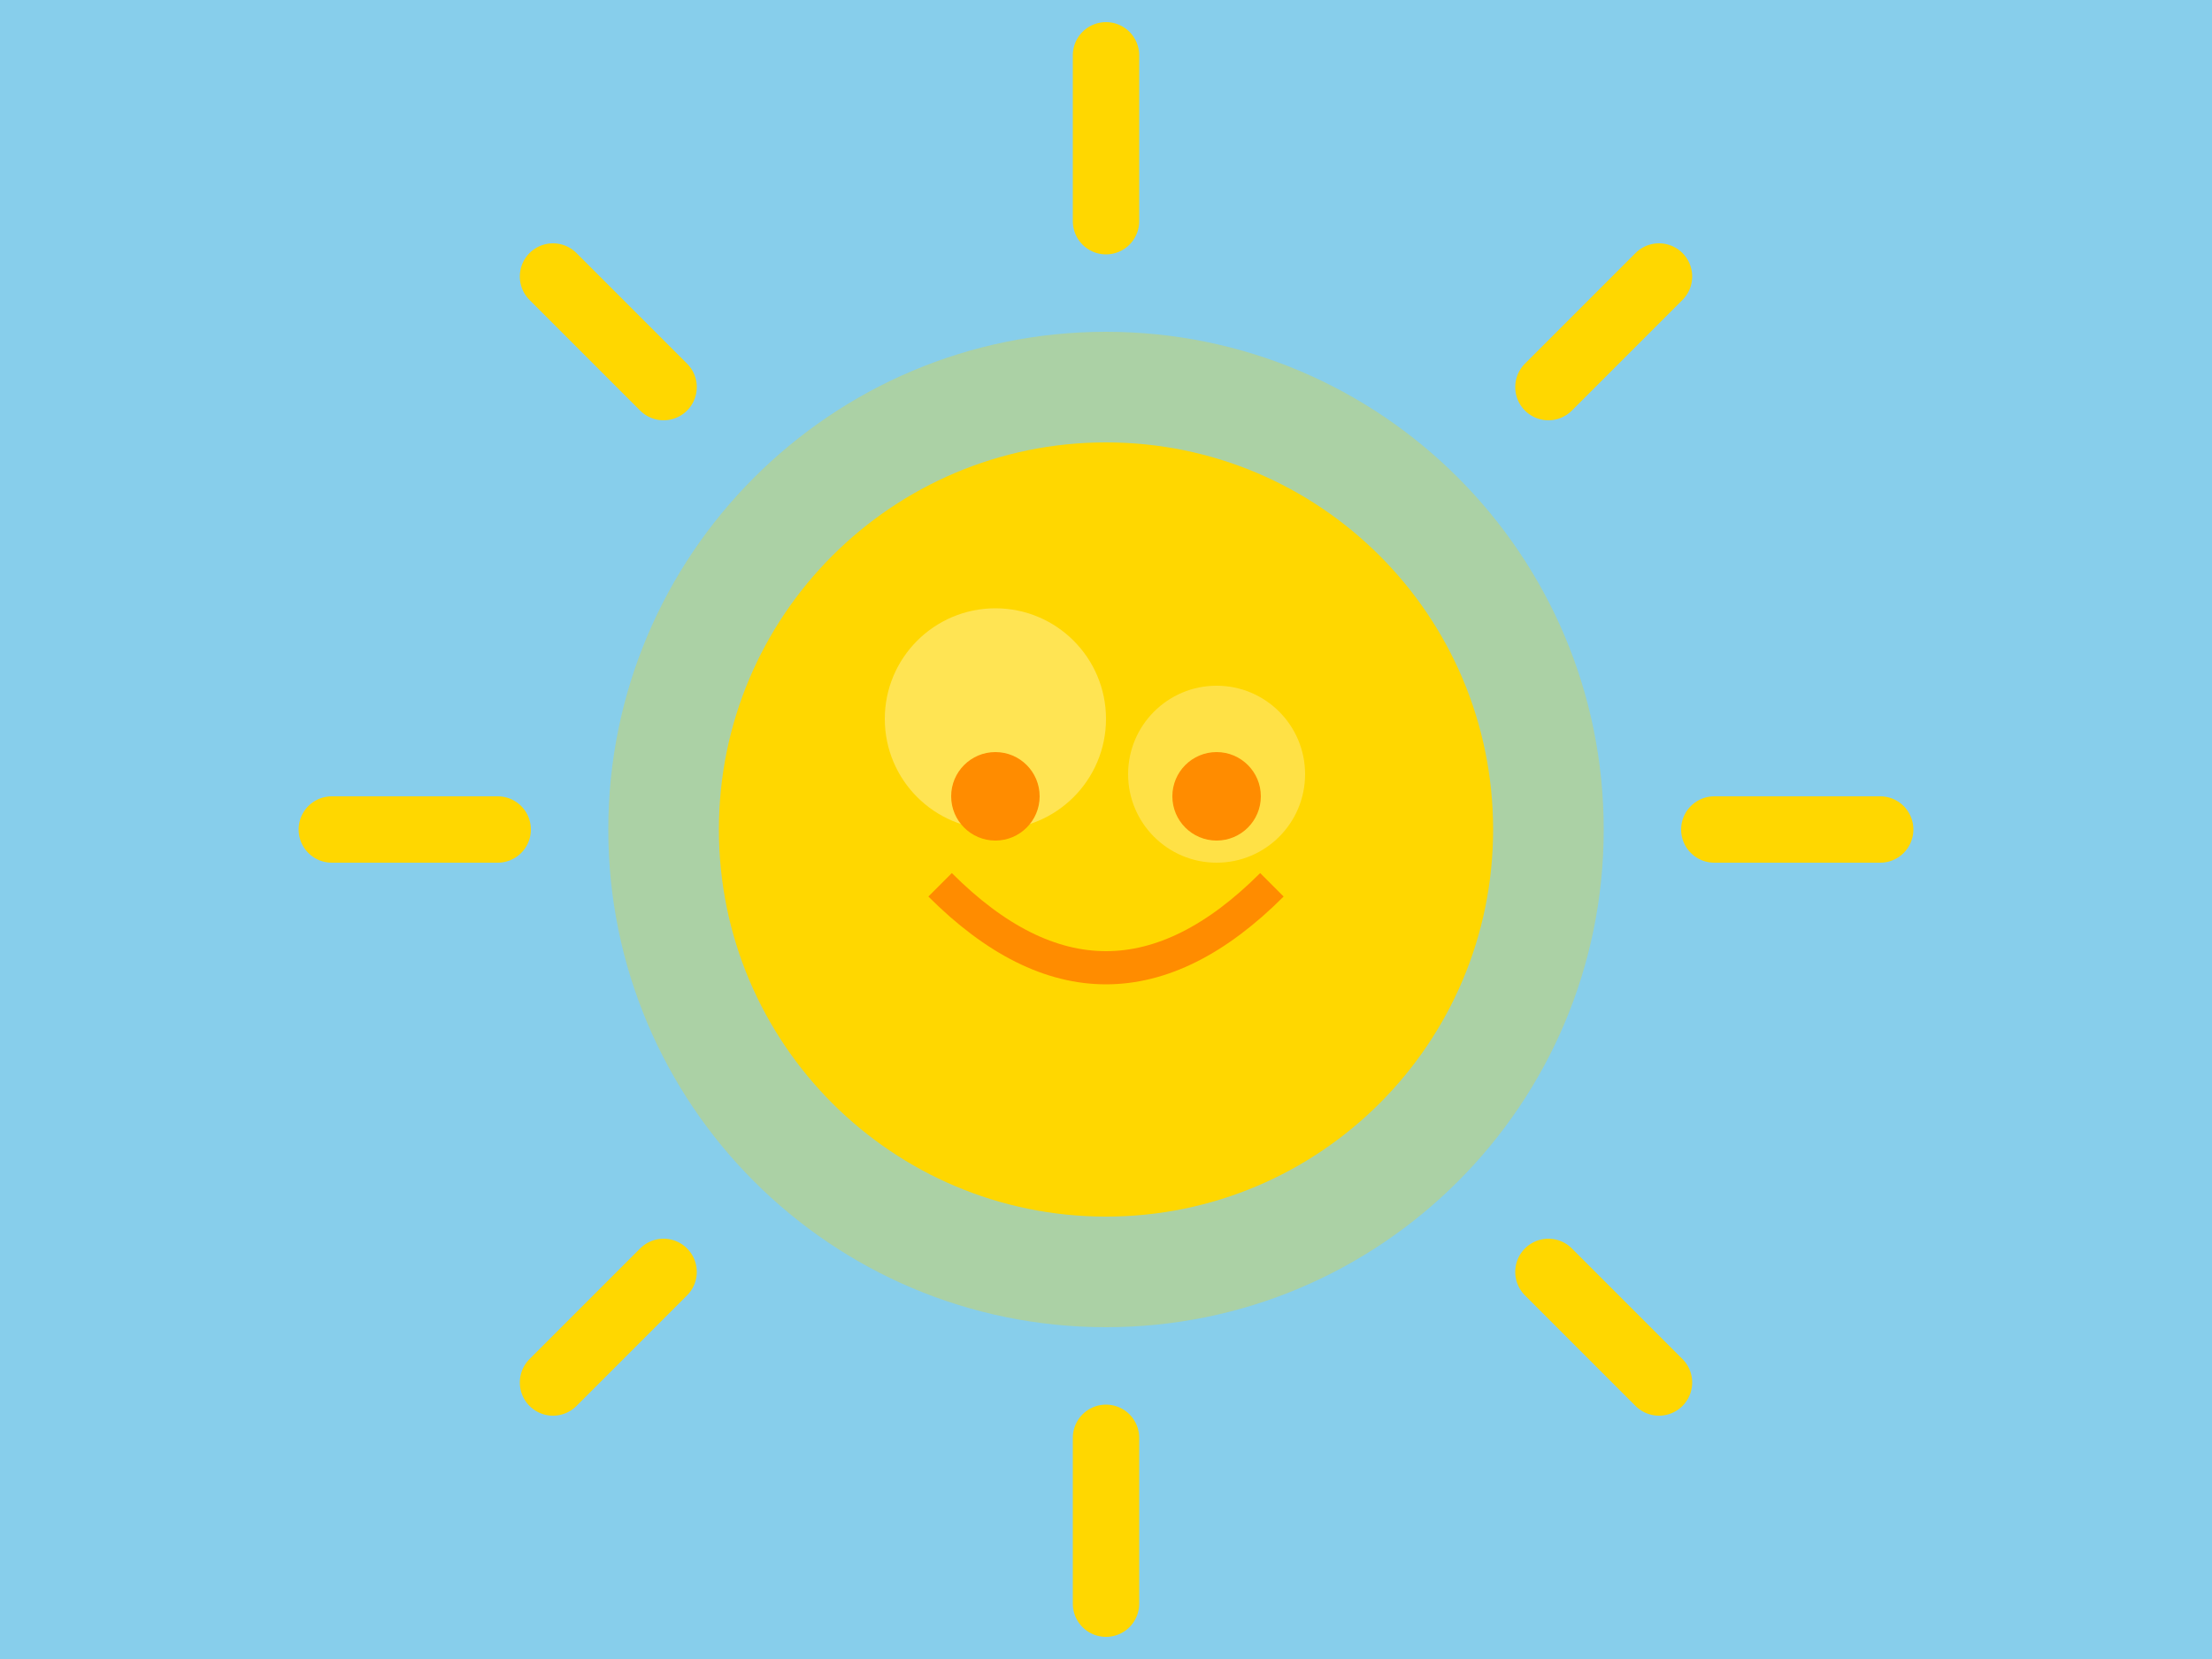
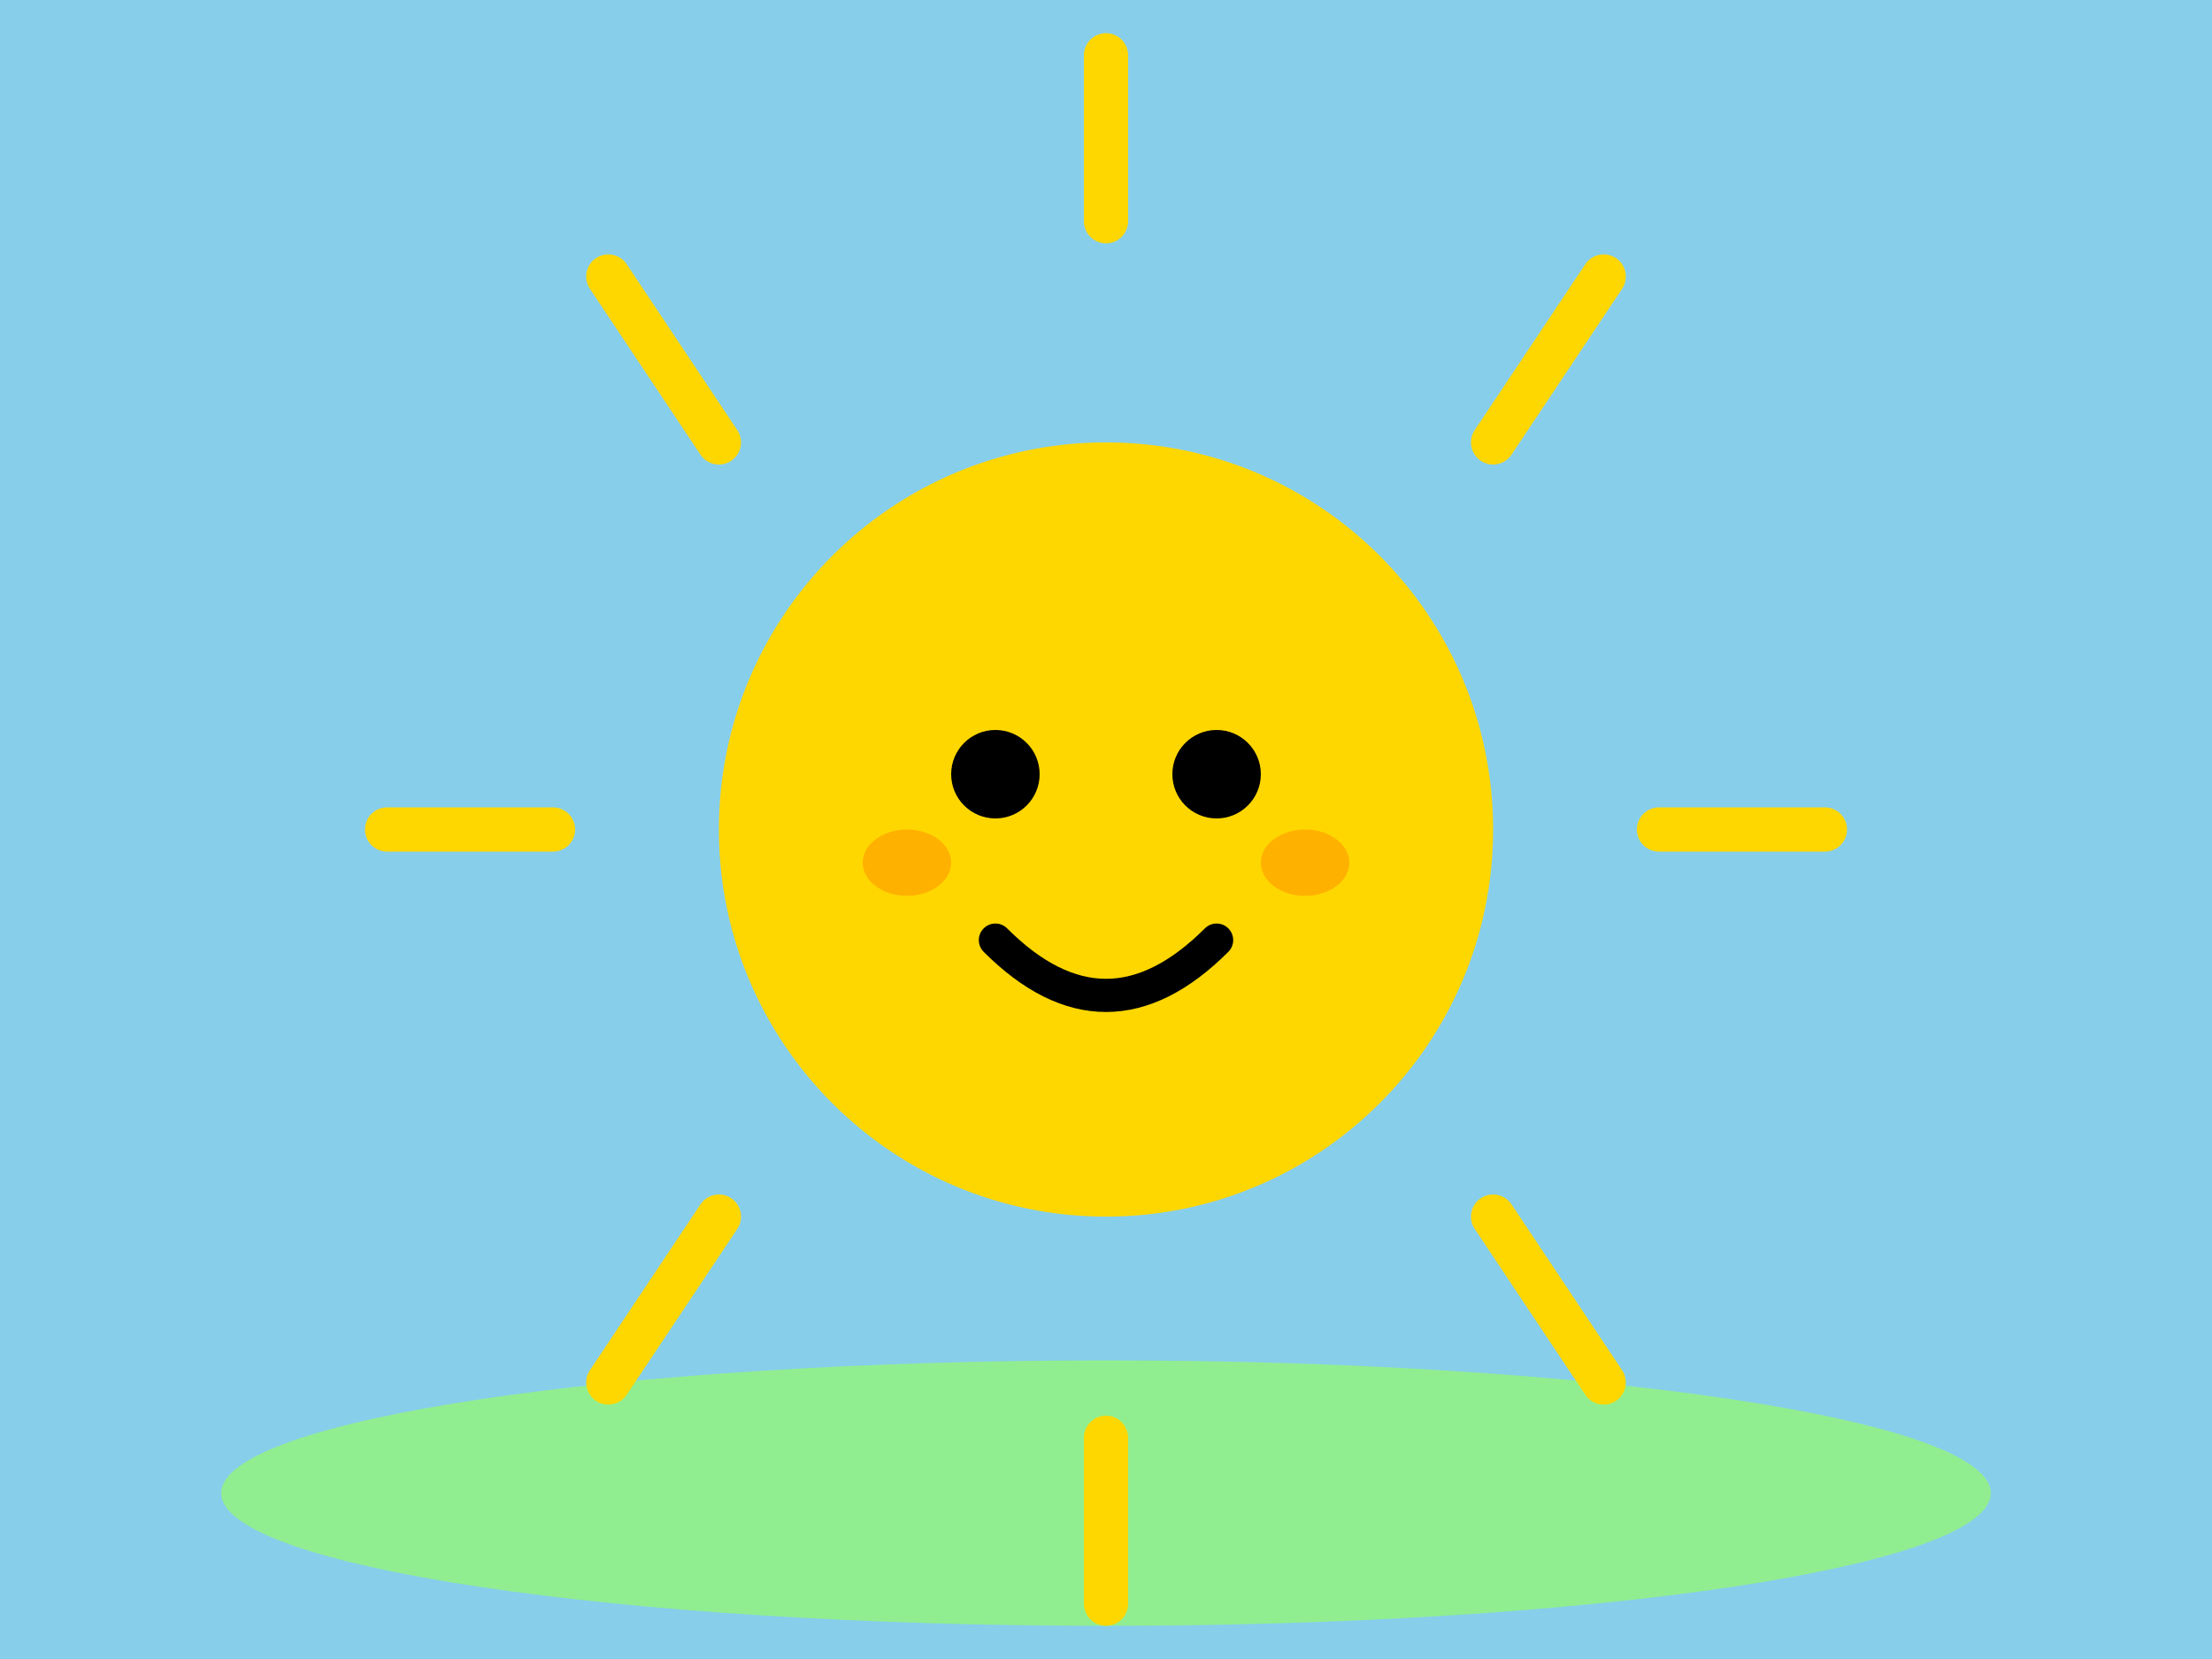
<svg xmlns="http://www.w3.org/2000/svg" viewBox="0 0 200 150">
  <rect width="200" height="150" fill="#87CEEB" />
-   <circle cx="100" cy="75" r="45" fill="#FFD700" opacity="0.3" />
+   <ellipse cx="100" cy="135" rx="80" ry="12" fill="#90EE90" />
+   <line x1="100" y1="20" x2="100" y2="5" stroke="#FFD700" stroke-width="4" stroke-linecap="round" />
+   <line x1="100" y1="130" x2="100" y2="145" stroke="#FFD700" stroke-width="4" stroke-linecap="round" />
+   <line x1="50" y1="75" x2="35" y2="75" stroke="#FFD700" stroke-width="4" stroke-linecap="round" />
+   <line x1="150" y1="75" x2="165" y2="75" stroke="#FFD700" stroke-width="4" stroke-linecap="round" />
+   <line x1="65" y1="40" x2="55" y2="25" stroke="#FFD700" stroke-width="4" stroke-linecap="round" />
+   <line x1="135" y1="40" x2="145" y2="25" stroke="#FFD700" stroke-width="4" stroke-linecap="round" />
+   <line x1="65" y1="110" x2="55" y2="125" stroke="#FFD700" stroke-width="4" stroke-linecap="round" />
+   <line x1="135" y1="110" x2="145" y2="125" stroke="#FFD700" stroke-width="4" stroke-linecap="round" />
  <circle cx="100" cy="75" r="35" fill="#FFD700" />
-   <circle cx="90" cy="65" r="10" fill="#FFEC8B" opacity="0.6" />
-   <circle cx="110" cy="70" r="8" fill="#FFEC8B" opacity="0.5" />
-   <line x1="100" y1="20" x2="100" y2="5" stroke="#FFD700" stroke-width="6" stroke-linecap="round" />
-   <line x1="100" y1="130" x2="100" y2="145" stroke="#FFD700" stroke-width="6" stroke-linecap="round" />
-   <line x1="45" y1="75" x2="30" y2="75" stroke="#FFD700" stroke-width="6" stroke-linecap="round" />
-   <line x1="155" y1="75" x2="170" y2="75" stroke="#FFD700" stroke-width="6" stroke-linecap="round" />
-   <line x1="60" y1="35" x2="50" y2="25" stroke="#FFD700" stroke-width="6" stroke-linecap="round" />
-   <line x1="140" y1="35" x2="150" y2="25" stroke="#FFD700" stroke-width="6" stroke-linecap="round" />
-   <line x1="60" y1="115" x2="50" y2="125" stroke="#FFD700" stroke-width="6" stroke-linecap="round" />
-   <line x1="140" y1="115" x2="150" y2="125" stroke="#FFD700" stroke-width="6" stroke-linecap="round" />
-   <path d="M85,80 Q100,95 115,80" stroke="#FF8C00" stroke-width="3" fill="none" />
-   <circle cx="90" cy="72" r="4" fill="#FF8C00" />
-   <circle cx="110" cy="72" r="4" fill="#FF8C00" />
+   <circle cx="90" cy="70" r="4" fill="black" />
+   <circle cx="110" cy="70" r="4" fill="black" />
+   <path d="M 90 85 Q 100 95 110 85" stroke="black" stroke-width="3" fill="none" stroke-linecap="round" />
+   <ellipse cx="82" cy="78" rx="4" ry="3" fill="#FF8C00" opacity="0.5" />
+   <ellipse cx="118" cy="78" rx="4" ry="3" fill="#FF8C00" opacity="0.5" />
</svg>
